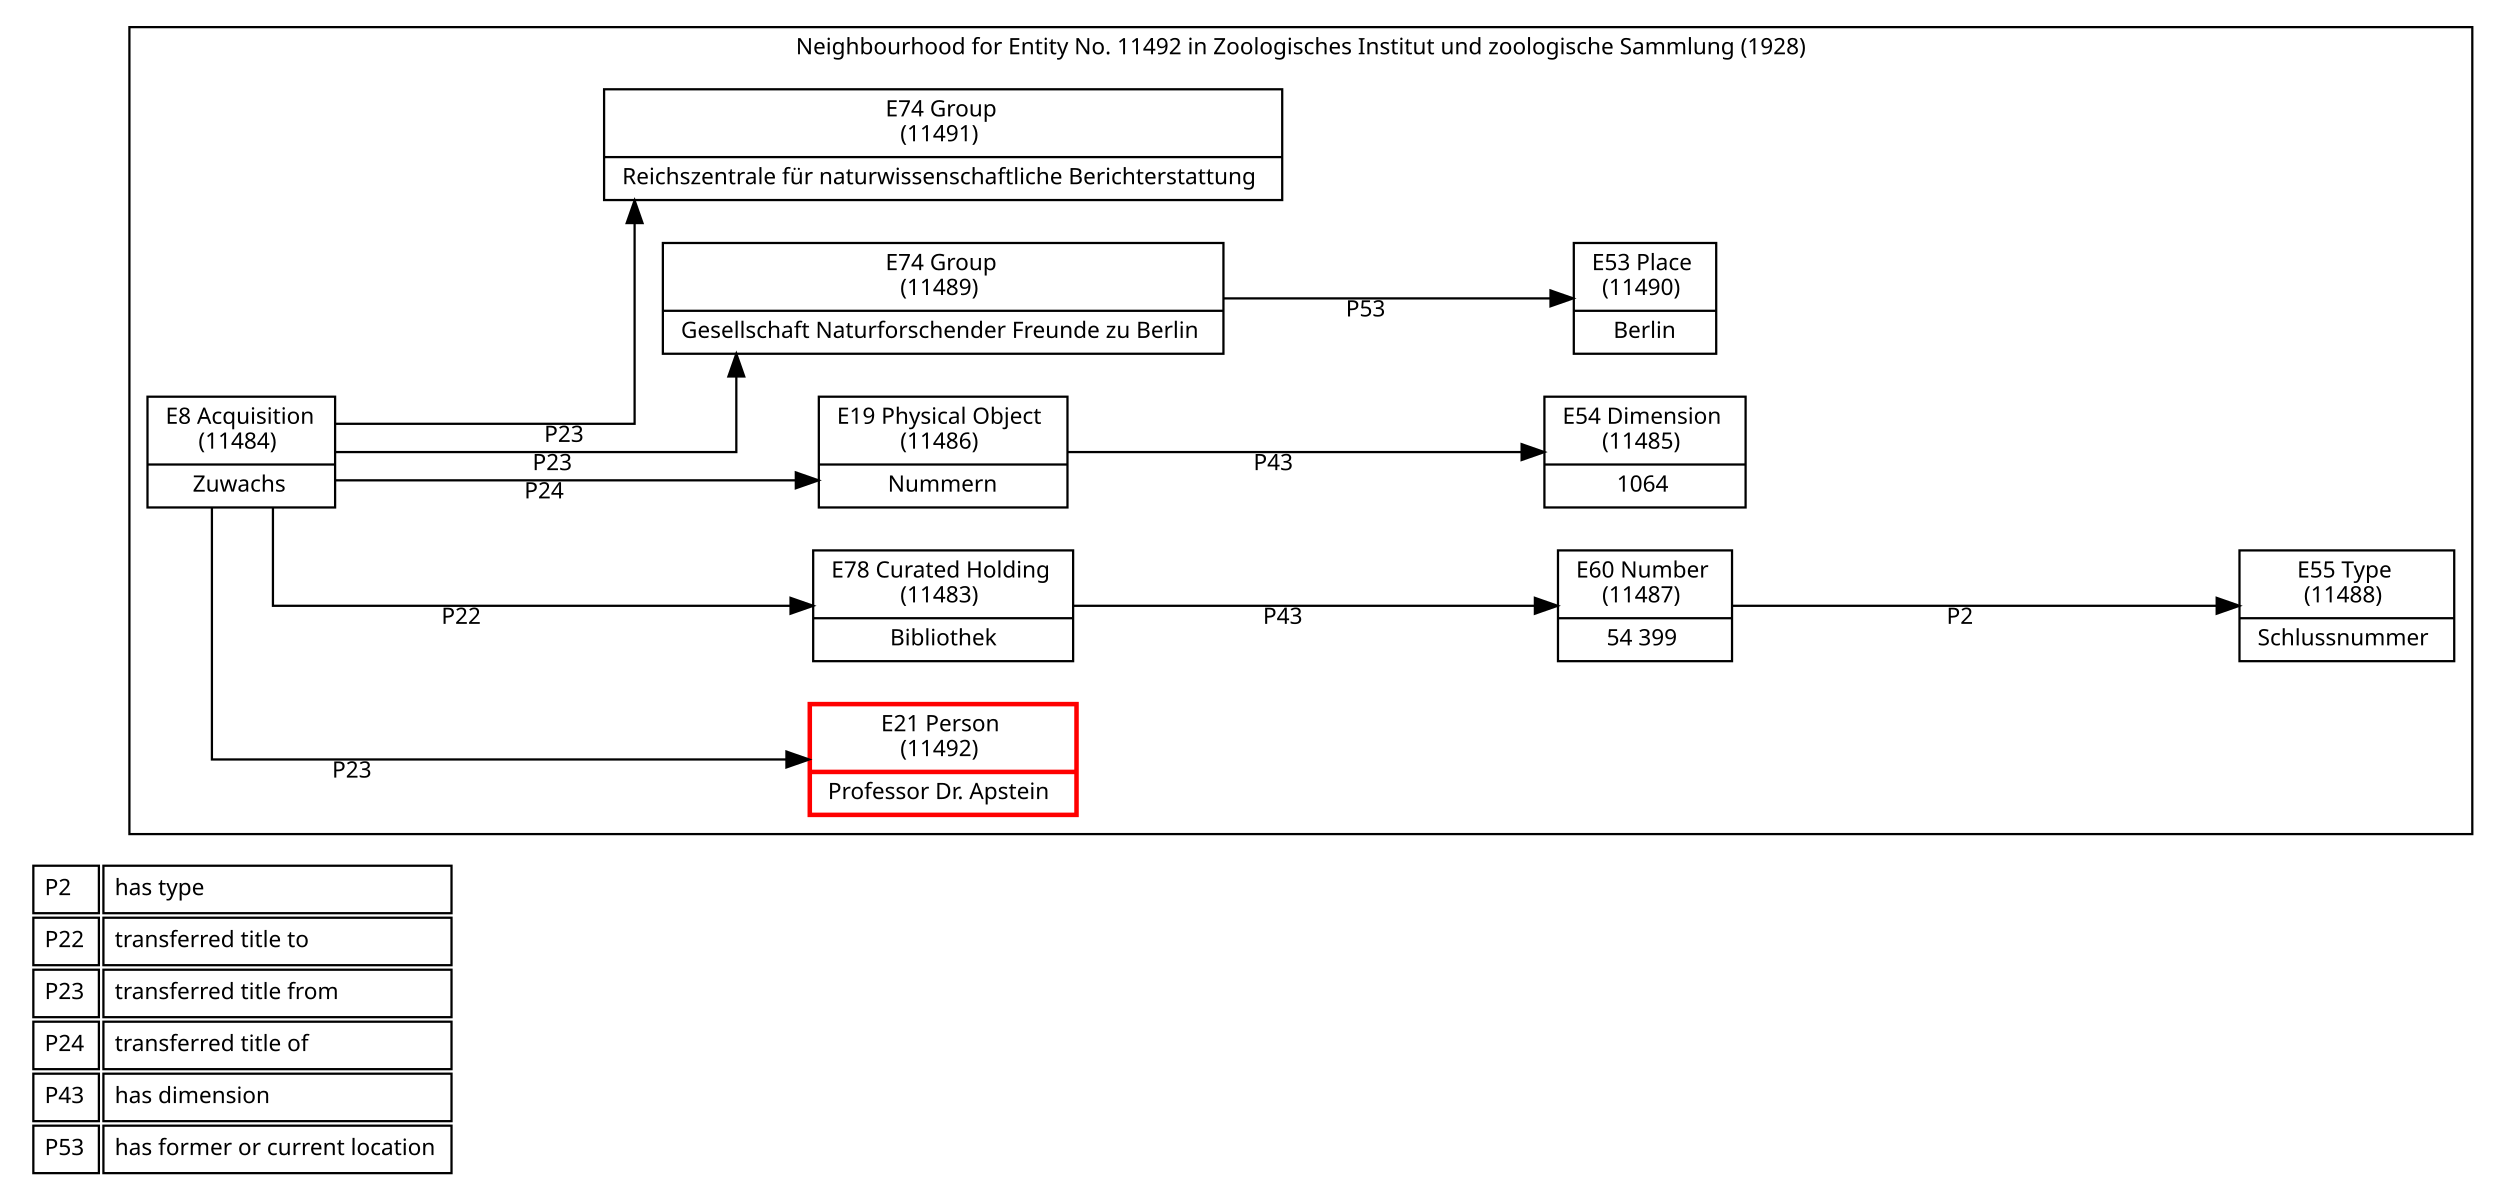
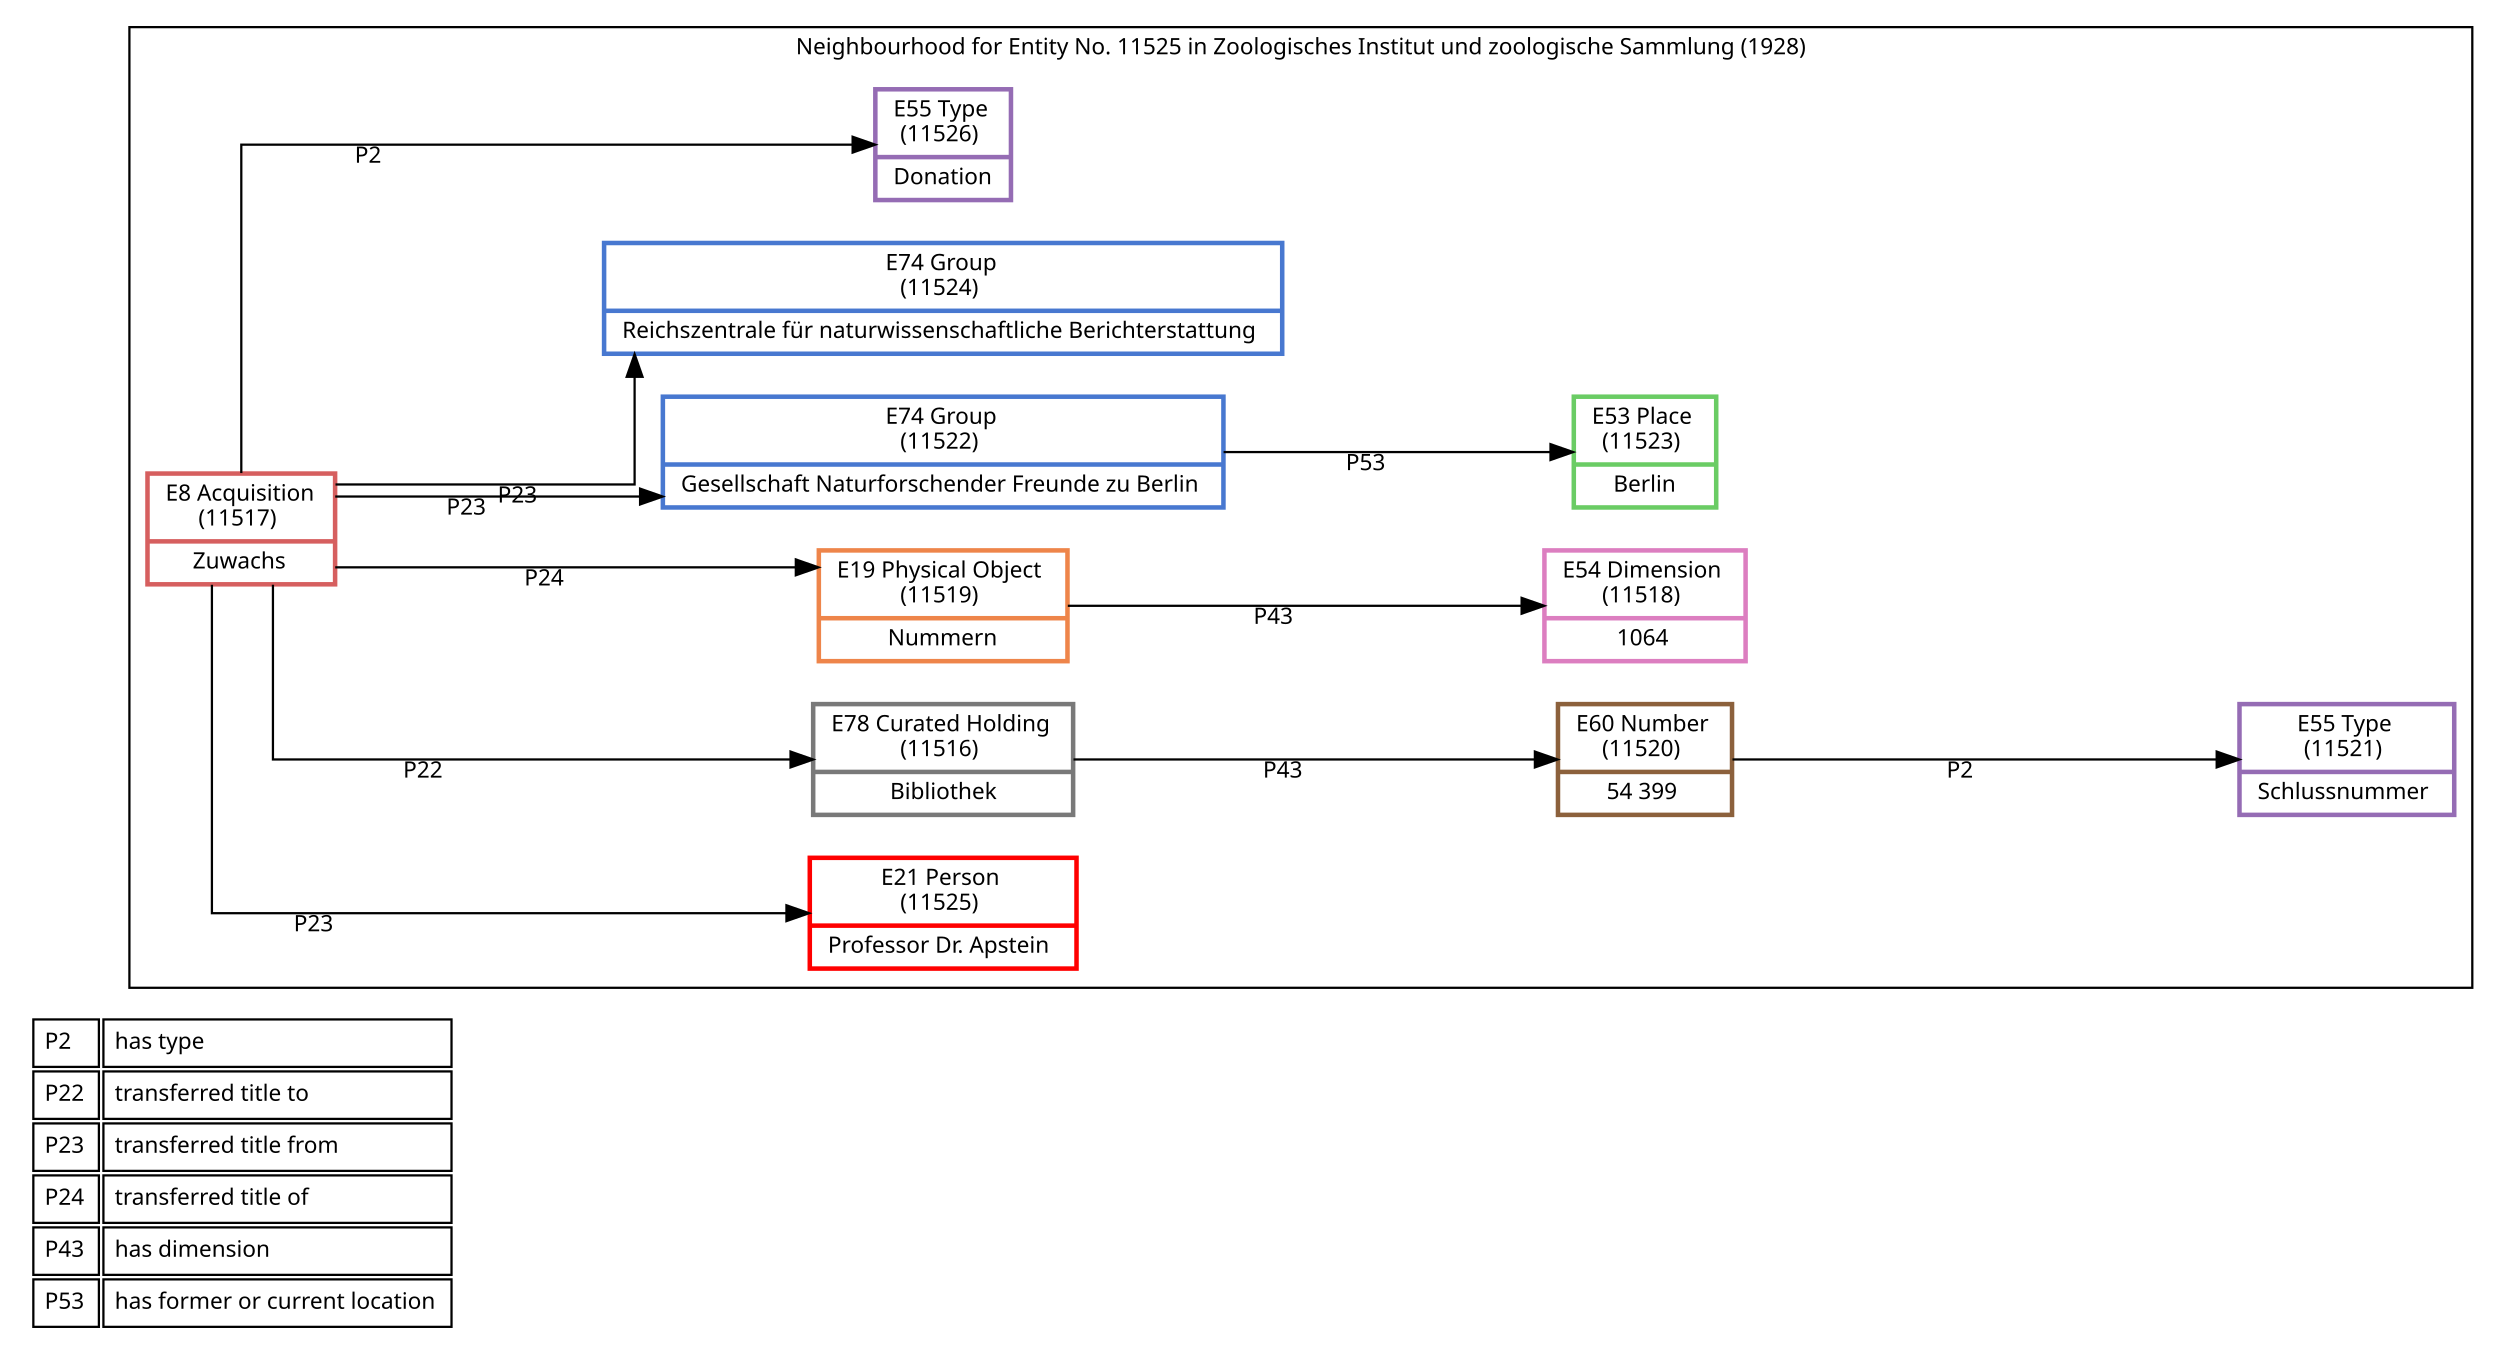
- <svg xmlns="http://www.w3.org/2000/svg" width="1106pt" height="529pt" viewBox="0.00 0.00 1105.50 529.00">
-   <g id="graph0" class="graph" transform="scale(1 1) rotate(0) translate(4 525)">
+ <svg xmlns="http://www.w3.org/2000/svg" width="1106pt" height="597pt" viewBox="0.00 0.00 1105.50 597.00">
+   <g id="graph0" class="graph" transform="scale(1 1) rotate(0) translate(4 593)">
    <g id="clust2" class="cluster">
-       <polygon fill="transparent" stroke="black" points="53,-156 53,-513 1089.5,-513 1089.5,-156 53,-156" />
-       <text text-anchor="middle" x="571.25" y="-501" font-family="sans-serif" font-size="10.00">Neighbourhood for Entity No. 11492 in Zoologisches Institut und zoologische Sammlung (1928)</text>
+       <polygon fill="transparent" stroke="black" points="53,-156 53,-581 1089.5,-581 1089.5,-156 53,-156" />
+       <text text-anchor="middle" x="571.25" y="-569" font-family="sans-serif" font-size="10.00">Neighbourhood for Entity No. 11525 in Zoologisches Institut und zoologische Sammlung (1928)</text>
    </g>
    <g id="node1" class="node">
      <polygon fill="none" stroke="black" points="10.5,-121 10.5,-142 39.5,-142 39.5,-121 10.5,-121" />
      <text text-anchor="start" x="15.5" y="-129" font-family="sans-serif" font-size="10.00">P2</text>
      <polygon fill="none" stroke="black" points="41.5,-121 41.5,-142 195.5,-142 195.5,-121 41.5,-121" />
      <text text-anchor="start" x="46.5" y="-129" font-family="sans-serif" font-size="10.00">has type</text>
      <polygon fill="none" stroke="black" points="10.5,-98 10.5,-119 39.5,-119 39.5,-98 10.5,-98" />
      <text text-anchor="start" x="15.5" y="-106" font-family="sans-serif" font-size="10.00">P22</text>
      <polygon fill="none" stroke="black" points="41.5,-98 41.5,-119 195.5,-119 195.5,-98 41.5,-98" />
      <text text-anchor="start" x="46.5" y="-106" font-family="sans-serif" font-size="10.00">transferred title to</text>
      <polygon fill="none" stroke="black" points="10.5,-75 10.5,-96 39.5,-96 39.5,-75 10.5,-75" />
      <text text-anchor="start" x="15.5" y="-83" font-family="sans-serif" font-size="10.00">P23</text>
      <polygon fill="none" stroke="black" points="41.5,-75 41.5,-96 195.5,-96 195.5,-75 41.5,-75" />
      <text text-anchor="start" x="46.5" y="-83" font-family="sans-serif" font-size="10.00">transferred title from</text>
      <polygon fill="none" stroke="black" points="10.5,-52 10.5,-73 39.5,-73 39.5,-52 10.5,-52" />
      <text text-anchor="start" x="15.5" y="-60" font-family="sans-serif" font-size="10.00">P24</text>
      <polygon fill="none" stroke="black" points="41.5,-52 41.5,-73 195.5,-73 195.5,-52 41.5,-52" />
      <text text-anchor="start" x="46.5" y="-60" font-family="sans-serif" font-size="10.00">transferred title of</text>
      <polygon fill="none" stroke="black" points="10.5,-29 10.5,-50 39.5,-50 39.5,-29 10.5,-29" />
      <text text-anchor="start" x="15.5" y="-37" font-family="sans-serif" font-size="10.00">P43</text>
      <polygon fill="none" stroke="black" points="41.5,-29 41.5,-50 195.5,-50 195.5,-29 41.5,-29" />
      <text text-anchor="start" x="46.5" y="-37" font-family="sans-serif" font-size="10.00">has dimension</text>
      <polygon fill="none" stroke="black" points="10.5,-6 10.5,-27 39.5,-27 39.5,-6 10.5,-6" />
      <text text-anchor="start" x="15.5" y="-14" font-family="sans-serif" font-size="10.00">P53</text>
      <polygon fill="none" stroke="black" points="41.5,-6 41.5,-27 195.5,-27 195.5,-6 41.5,-6" />
      <text text-anchor="start" x="46.5" y="-14" font-family="sans-serif" font-size="10.00">has former or current location</text>
    </g>
    <g id="node2" class="node">
      <polygon fill="none" stroke="red" stroke-width="2" points="354,-164.5 354,-213.5 472,-213.5 472,-164.5 354,-164.5" />
      <text text-anchor="start" x="385.5" y="-201.5" font-family="sans-serif" font-size="10.00">E21 Person</text>
-       <text text-anchor="start" x="394" y="-190.5" font-family="sans-serif" font-size="10.00">(11492)</text>
+       <text text-anchor="start" x="394" y="-190.5" font-family="sans-serif" font-size="10.00">(11525)</text>
      <polyline fill="none" stroke="red" stroke-width="2" points="354,-183.5 472,-183.5 " />
      <text text-anchor="start" x="362" y="-171.5" font-family="sans-serif" font-size="10.00">Professor Dr. Apstein</text>
    </g>
    <g id="node3" class="node">
-       <polygon fill="none" stroke="black" points="61,-300.5 61,-349.5 144,-349.5 144,-300.5 61,-300.5" />
-       <text text-anchor="start" x="69" y="-337.5" font-family="sans-serif" font-size="10.00">E8 Acquisition</text>
-       <text text-anchor="start" x="83.5" y="-326.5" font-family="sans-serif" font-size="10.00">(11484)</text>
-       <polyline fill="none" stroke="black" points="61,-319.5 144,-319.5 " />
-       <text text-anchor="start" x="81" y="-307.5" font-family="sans-serif" font-size="10.00">Zuwachs</text>
+       <polygon fill="none" stroke="#d65f5f" stroke-width="2" points="61,-334.5 61,-383.5 144,-383.5 144,-334.5 61,-334.5" />
+       <text text-anchor="start" x="69" y="-371.5" font-family="sans-serif" font-size="10.00">E8 Acquisition</text>
+       <text text-anchor="start" x="83.5" y="-360.5" font-family="sans-serif" font-size="10.00">(11517)</text>
+       <polyline fill="none" stroke="#d65f5f" stroke-width="2" points="61,-353.5 144,-353.5 " />
+       <text text-anchor="start" x="81" y="-341.5" font-family="sans-serif" font-size="10.00">Zuwachs</text>
+     </g>
+     <g id="edge4" class="edge">
+       <path fill="none" stroke="black" d="M89.5,-334.28C89.5,-287.13 89.5,-189 89.5,-189 89.5,-189 343.67,-189 343.67,-189" />
+       <polygon fill="black" stroke="black" points="343.67,-192.5 353.67,-189 343.67,-185.5 343.67,-192.5" />
+       <text text-anchor="middle" x="134.44" y="-181" font-family="sans-serif" font-size="10.00">P23</text>
+     </g>
+     <g id="node4" class="node">
+       <polygon fill="none" stroke="#797979" stroke-width="2" points="355.5,-232.5 355.5,-281.5 470.5,-281.5 470.5,-232.5 355.5,-232.5" />
+       <text text-anchor="start" x="363.5" y="-269.5" font-family="sans-serif" font-size="10.00">E78 Curated Holding</text>
+       <text text-anchor="start" x="394" y="-258.5" font-family="sans-serif" font-size="10.00">(11516)</text>
+       <polyline fill="none" stroke="#797979" stroke-width="2" points="355.5,-251.5 470.5,-251.5 " />
+       <text text-anchor="start" x="389.5" y="-239.5" font-family="sans-serif" font-size="10.00">Bibliothek</text>
    </g>
    <g id="edge3" class="edge">
-       <path fill="none" stroke="black" d="M89.5,-300.37C89.5,-261.18 89.5,-189 89.5,-189 89.5,-189 343.67,-189 343.67,-189" />
-       <polygon fill="black" stroke="black" points="343.67,-192.5 353.67,-189 343.67,-185.5 343.67,-192.5" />
-       <text text-anchor="middle" x="151.4" y="-181" font-family="sans-serif" font-size="10.00">P23</text>
-     </g>
-     <g id="node4" class="node">
-       <polygon fill="none" stroke="black" points="355.5,-232.5 355.5,-281.5 470.5,-281.5 470.5,-232.5 355.5,-232.5" />
-       <text text-anchor="start" x="363.5" y="-269.5" font-family="sans-serif" font-size="10.00">E78 Curated Holding</text>
-       <text text-anchor="start" x="394" y="-258.5" font-family="sans-serif" font-size="10.00">(11483)</text>
-       <polyline fill="none" stroke="black" points="355.5,-251.5 470.5,-251.5 " />
-       <text text-anchor="start" x="389.5" y="-239.5" font-family="sans-serif" font-size="10.00">Bibliothek</text>
-     </g>
-     <g id="edge2" class="edge">
-       <path fill="none" stroke="black" d="M116.5,-300.45C116.5,-280.97 116.5,-257 116.5,-257 116.5,-257 345.48,-257 345.48,-257" />
+       <path fill="none" stroke="black" d="M116.5,-334.31C116.5,-304.12 116.5,-257 116.5,-257 116.5,-257 345.48,-257 345.48,-257" />
      <polygon fill="black" stroke="black" points="345.48,-260.5 355.48,-257 345.48,-253.5 345.48,-260.5" />
-       <text text-anchor="middle" x="199.76" y="-249" font-family="sans-serif" font-size="10.00">P22</text>
+       <text text-anchor="middle" x="182.84" y="-249" font-family="sans-serif" font-size="10.00">P22</text>
    </g>
    <g id="node5" class="node">
-       <polygon fill="none" stroke="black" points="358,-300.5 358,-349.5 468,-349.5 468,-300.5 358,-300.5" />
+       <polygon fill="none" stroke="#ee854a" stroke-width="2" points="358,-300.5 358,-349.5 468,-349.5 468,-300.5 358,-300.5" />
      <text text-anchor="start" x="366" y="-337.5" font-family="sans-serif" font-size="10.00">E19 Physical Object</text>
-       <text text-anchor="start" x="394" y="-326.5" font-family="sans-serif" font-size="10.00">(11486)</text>
-       <polyline fill="none" stroke="black" points="358,-319.5 468,-319.5 " />
+       <text text-anchor="start" x="394" y="-326.5" font-family="sans-serif" font-size="10.00">(11519)</text>
+       <polyline fill="none" stroke="#ee854a" stroke-width="2" points="358,-319.5 468,-319.5 " />
      <text text-anchor="start" x="388.5" y="-307.5" font-family="sans-serif" font-size="10.00">Nummern</text>
    </g>
-     <g id="edge6" class="edge">
-       <path fill="none" stroke="black" d="M144.05,-312.5C144.05,-312.5 347.82,-312.5 347.82,-312.5" />
-       <polygon fill="black" stroke="black" points="347.82,-316 357.82,-312.5 347.82,-309 347.82,-316" />
-       <text text-anchor="middle" x="236.44" y="-304.5" font-family="sans-serif" font-size="10.00">P24</text>
+     <g id="edge7" class="edge">
+       <path fill="none" stroke="black" d="M144.05,-342C144.05,-342 347.82,-342 347.82,-342" />
+       <polygon fill="black" stroke="black" points="347.82,-345.5 357.82,-342 347.82,-338.5 347.82,-345.5" />
+       <text text-anchor="middle" x="236.44" y="-334" font-family="sans-serif" font-size="10.00">P24</text>
    </g>
    <g id="node6" class="node">
-       <polygon fill="none" stroke="black" points="289,-368.5 289,-417.5 537,-417.5 537,-368.5 289,-368.5" />
+       <polygon fill="none" stroke="#4878d0" stroke-width="2" points="289,-368.5 289,-417.5 537,-417.5 537,-368.5 289,-368.5" />
      <text text-anchor="start" x="387.5" y="-405.5" font-family="sans-serif" font-size="10.00">E74 Group</text>
-       <text text-anchor="start" x="394" y="-394.5" font-family="sans-serif" font-size="10.00">(11489)</text>
-       <polyline fill="none" stroke="black" points="289,-387.5 537,-387.5 " />
+       <text text-anchor="start" x="394" y="-394.5" font-family="sans-serif" font-size="10.00">(11522)</text>
+       <polyline fill="none" stroke="#4878d0" stroke-width="2" points="289,-387.5 537,-387.5 " />
      <text text-anchor="start" x="297" y="-375.5" font-family="sans-serif" font-size="10.00">Gesellschaft Naturforschender Freunde zu Berlin</text>
    </g>
-     <g id="edge4" class="edge">
-       <path fill="none" stroke="black" d="M144.21,-325C207.75,-325 321.5,-325 321.5,-325 321.5,-325 321.5,-358.45 321.5,-358.45" />
-       <polygon fill="black" stroke="black" points="318,-358.45 321.5,-368.45 325,-358.45 318,-358.45" />
-       <text text-anchor="middle" x="240.08" y="-317" font-family="sans-serif" font-size="10.00">P23</text>
+     <g id="edge5" class="edge">
+       <path fill="none" stroke="black" d="M144.05,-373.33C144.05,-373.33 278.92,-373.33 278.92,-373.33" />
+       <polygon fill="black" stroke="black" points="278.92,-376.83 288.92,-373.33 278.92,-369.83 278.92,-376.83" />
+       <text text-anchor="middle" x="201.99" y="-365.33" font-family="sans-serif" font-size="10.00">P23</text>
    </g>
    <g id="node7" class="node">
-       <polygon fill="none" stroke="black" points="263,-436.5 263,-485.5 563,-485.5 563,-436.5 263,-436.5" />
+       <polygon fill="none" stroke="#4878d0" stroke-width="2" points="263,-436.5 263,-485.5 563,-485.5 563,-436.5 263,-436.5" />
      <text text-anchor="start" x="387.5" y="-473.5" font-family="sans-serif" font-size="10.00">E74 Group</text>
-       <text text-anchor="start" x="394" y="-462.5" font-family="sans-serif" font-size="10.00">(11491)</text>
-       <polyline fill="none" stroke="black" points="263,-455.5 563,-455.5 " />
+       <text text-anchor="start" x="394" y="-462.5" font-family="sans-serif" font-size="10.00">(11524)</text>
+       <polyline fill="none" stroke="#4878d0" stroke-width="2" points="263,-455.5 563,-455.5 " />
      <text text-anchor="start" x="271" y="-443.5" font-family="sans-serif" font-size="10.00">Reichszentrale für naturwissenschaftliche Berichterstattung</text>
    </g>
-     <g id="edge5" class="edge">
-       <path fill="none" stroke="black" d="M144.18,-337.5C195.65,-337.5 276.5,-337.5 276.5,-337.5 276.5,-337.5 276.5,-426.3 276.5,-426.3" />
+     <g id="edge6" class="edge">
+       <path fill="none" stroke="black" d="M144.18,-378.67C195.65,-378.67 276.5,-378.67 276.5,-378.67 276.5,-378.67 276.5,-426.3 276.5,-426.3" />
      <polygon fill="black" stroke="black" points="273,-426.3 276.5,-436.3 280,-426.3 273,-426.3" />
-       <text text-anchor="middle" x="245.24" y="-329.5" font-family="sans-serif" font-size="10.00">P23</text>
+       <text text-anchor="middle" x="224.65" y="-370.67" font-family="sans-serif" font-size="10.00">P23</text>
    </g>
    <g id="node8" class="node">
-       <polygon fill="none" stroke="black" points="685,-232.5 685,-281.5 762,-281.5 762,-232.5 685,-232.5" />
+       <polygon fill="none" stroke="#956cb4" stroke-width="2" points="383,-504.5 383,-553.5 443,-553.5 443,-504.5 383,-504.5" />
+       <text text-anchor="start" x="391" y="-541.5" font-family="sans-serif" font-size="10.00">E55 Type</text>
+       <text text-anchor="start" x="394" y="-530.5" font-family="sans-serif" font-size="10.00">(11526)</text>
+       <polyline fill="none" stroke="#956cb4" stroke-width="2" points="383,-523.5 443,-523.5 " />
+       <text text-anchor="start" x="391" y="-511.5" font-family="sans-serif" font-size="10.00">Donation</text>
+     </g>
+     <g id="edge1" class="edge">
+       <path fill="none" stroke="black" d="M102.5,-383.72C102.5,-430.87 102.5,-529 102.5,-529 102.5,-529 372.95,-529 372.95,-529" />
+       <polygon fill="black" stroke="black" points="372.95,-532.5 382.95,-529 372.95,-525.5 372.95,-532.5" />
+       <text text-anchor="middle" x="158.58" y="-521" font-family="sans-serif" font-size="10.00">P2</text>
+     </g>
+     <g id="node9" class="node">
+       <polygon fill="none" stroke="#8c613c" stroke-width="2" points="685,-232.5 685,-281.5 762,-281.5 762,-232.5 685,-232.5" />
      <text text-anchor="start" x="693" y="-269.5" font-family="sans-serif" font-size="10.00">E60 Number</text>
-       <text text-anchor="start" x="704.5" y="-258.5" font-family="sans-serif" font-size="10.00">(11487)</text>
-       <polyline fill="none" stroke="black" points="685,-251.5 762,-251.5 " />
+       <text text-anchor="start" x="704.5" y="-258.5" font-family="sans-serif" font-size="10.00">(11520)</text>
+       <polyline fill="none" stroke="#8c613c" stroke-width="2" points="685,-251.5 762,-251.5 " />
      <text text-anchor="start" x="706.5" y="-239.5" font-family="sans-serif" font-size="10.00">54 399</text>
    </g>
-     <g id="edge7" class="edge">
+     <g id="edge8" class="edge">
      <path fill="none" stroke="black" d="M470.67,-257C470.67,-257 674.78,-257 674.78,-257" />
      <polygon fill="black" stroke="black" points="674.78,-260.5 684.78,-257 674.78,-253.5 674.78,-260.5" />
      <text text-anchor="middle" x="563.23" y="-249" font-family="sans-serif" font-size="10.00">P43</text>
    </g>
-     <g id="node9" class="node">
-       <polygon fill="none" stroke="black" points="679,-300.5 679,-349.5 768,-349.5 768,-300.5 679,-300.5" />
+     <g id="node10" class="node">
+       <polygon fill="none" stroke="#dc7ec0" stroke-width="2" points="679,-300.5 679,-349.5 768,-349.5 768,-300.5 679,-300.5" />
      <text text-anchor="start" x="687" y="-337.5" font-family="sans-serif" font-size="10.00">E54 Dimension</text>
-       <text text-anchor="start" x="704.5" y="-326.5" font-family="sans-serif" font-size="10.00">(11485)</text>
-       <polyline fill="none" stroke="black" points="679,-319.5 768,-319.5 " />
+       <text text-anchor="start" x="704.5" y="-326.5" font-family="sans-serif" font-size="10.00">(11518)</text>
+       <polyline fill="none" stroke="#dc7ec0" stroke-width="2" points="679,-319.5 768,-319.5 " />
      <text text-anchor="start" x="711" y="-307.5" font-family="sans-serif" font-size="10.00">1064</text>
    </g>
-     <g id="edge8" class="edge">
+     <g id="edge9" class="edge">
      <path fill="none" stroke="black" d="M468.15,-325C468.15,-325 668.91,-325 668.91,-325" />
      <polygon fill="black" stroke="black" points="668.91,-328.5 678.91,-325 668.91,-321.5 668.91,-328.5" />
      <text text-anchor="middle" x="559.03" y="-317" font-family="sans-serif" font-size="10.00">P43</text>
    </g>
-     <g id="node10" class="node">
-       <polygon fill="none" stroke="black" points="692,-368.5 692,-417.5 755,-417.5 755,-368.5 692,-368.5" />
+     <g id="node11" class="node">
+       <polygon fill="none" stroke="#6acc64" stroke-width="2" points="692,-368.5 692,-417.5 755,-417.5 755,-368.5 692,-368.5" />
      <text text-anchor="start" x="700" y="-405.5" font-family="sans-serif" font-size="10.00">E53 Place</text>
-       <text text-anchor="start" x="704.5" y="-394.5" font-family="sans-serif" font-size="10.00">(11490)</text>
-       <polyline fill="none" stroke="black" points="692,-387.5 755,-387.5 " />
+       <text text-anchor="start" x="704.5" y="-394.5" font-family="sans-serif" font-size="10.00">(11523)</text>
+       <polyline fill="none" stroke="#6acc64" stroke-width="2" points="692,-387.5 755,-387.5 " />
      <text text-anchor="start" x="709.5" y="-375.5" font-family="sans-serif" font-size="10.00">Berlin</text>
    </g>
-     <g id="edge9" class="edge">
+     <g id="edge10" class="edge">
      <path fill="none" stroke="black" d="M537.06,-393C537.06,-393 681.69,-393 681.69,-393" />
      <polygon fill="black" stroke="black" points="681.69,-396.5 691.69,-393 681.69,-389.5 681.69,-396.5" />
      <text text-anchor="middle" x="599.88" y="-385" font-family="sans-serif" font-size="10.00">P53</text>
    </g>
-     <g id="node11" class="node">
-       <polygon fill="none" stroke="black" points="986.5,-232.5 986.5,-281.5 1081.5,-281.5 1081.5,-232.5 986.5,-232.5" />
+     <g id="node12" class="node">
+       <polygon fill="none" stroke="#956cb4" stroke-width="2" points="986.5,-232.5 986.5,-281.5 1081.5,-281.5 1081.5,-232.5 986.5,-232.5" />
      <text text-anchor="start" x="1012" y="-269.5" font-family="sans-serif" font-size="10.00">E55 Type</text>
-       <text text-anchor="start" x="1015" y="-258.5" font-family="sans-serif" font-size="10.00">(11488)</text>
-       <polyline fill="none" stroke="black" points="986.5,-251.5 1081.5,-251.5 " />
+       <text text-anchor="start" x="1015" y="-258.5" font-family="sans-serif" font-size="10.00">(11521)</text>
+       <polyline fill="none" stroke="#956cb4" stroke-width="2" points="986.5,-251.5 1081.5,-251.5 " />
      <text text-anchor="start" x="994.5" y="-239.5" font-family="sans-serif" font-size="10.00">Schlussnummer</text>
    </g>
-     <g id="edge1" class="edge">
+     <g id="edge2" class="edge">
      <path fill="none" stroke="black" d="M762.2,-257C762.2,-257 976.41,-257 976.41,-257" />
      <polygon fill="black" stroke="black" points="976.41,-260.5 986.41,-257 976.41,-253.5 976.41,-260.5" />
      <text text-anchor="middle" x="862.8" y="-249" font-family="sans-serif" font-size="10.00">P2</text>
    </g>
  </g>
</svg>
